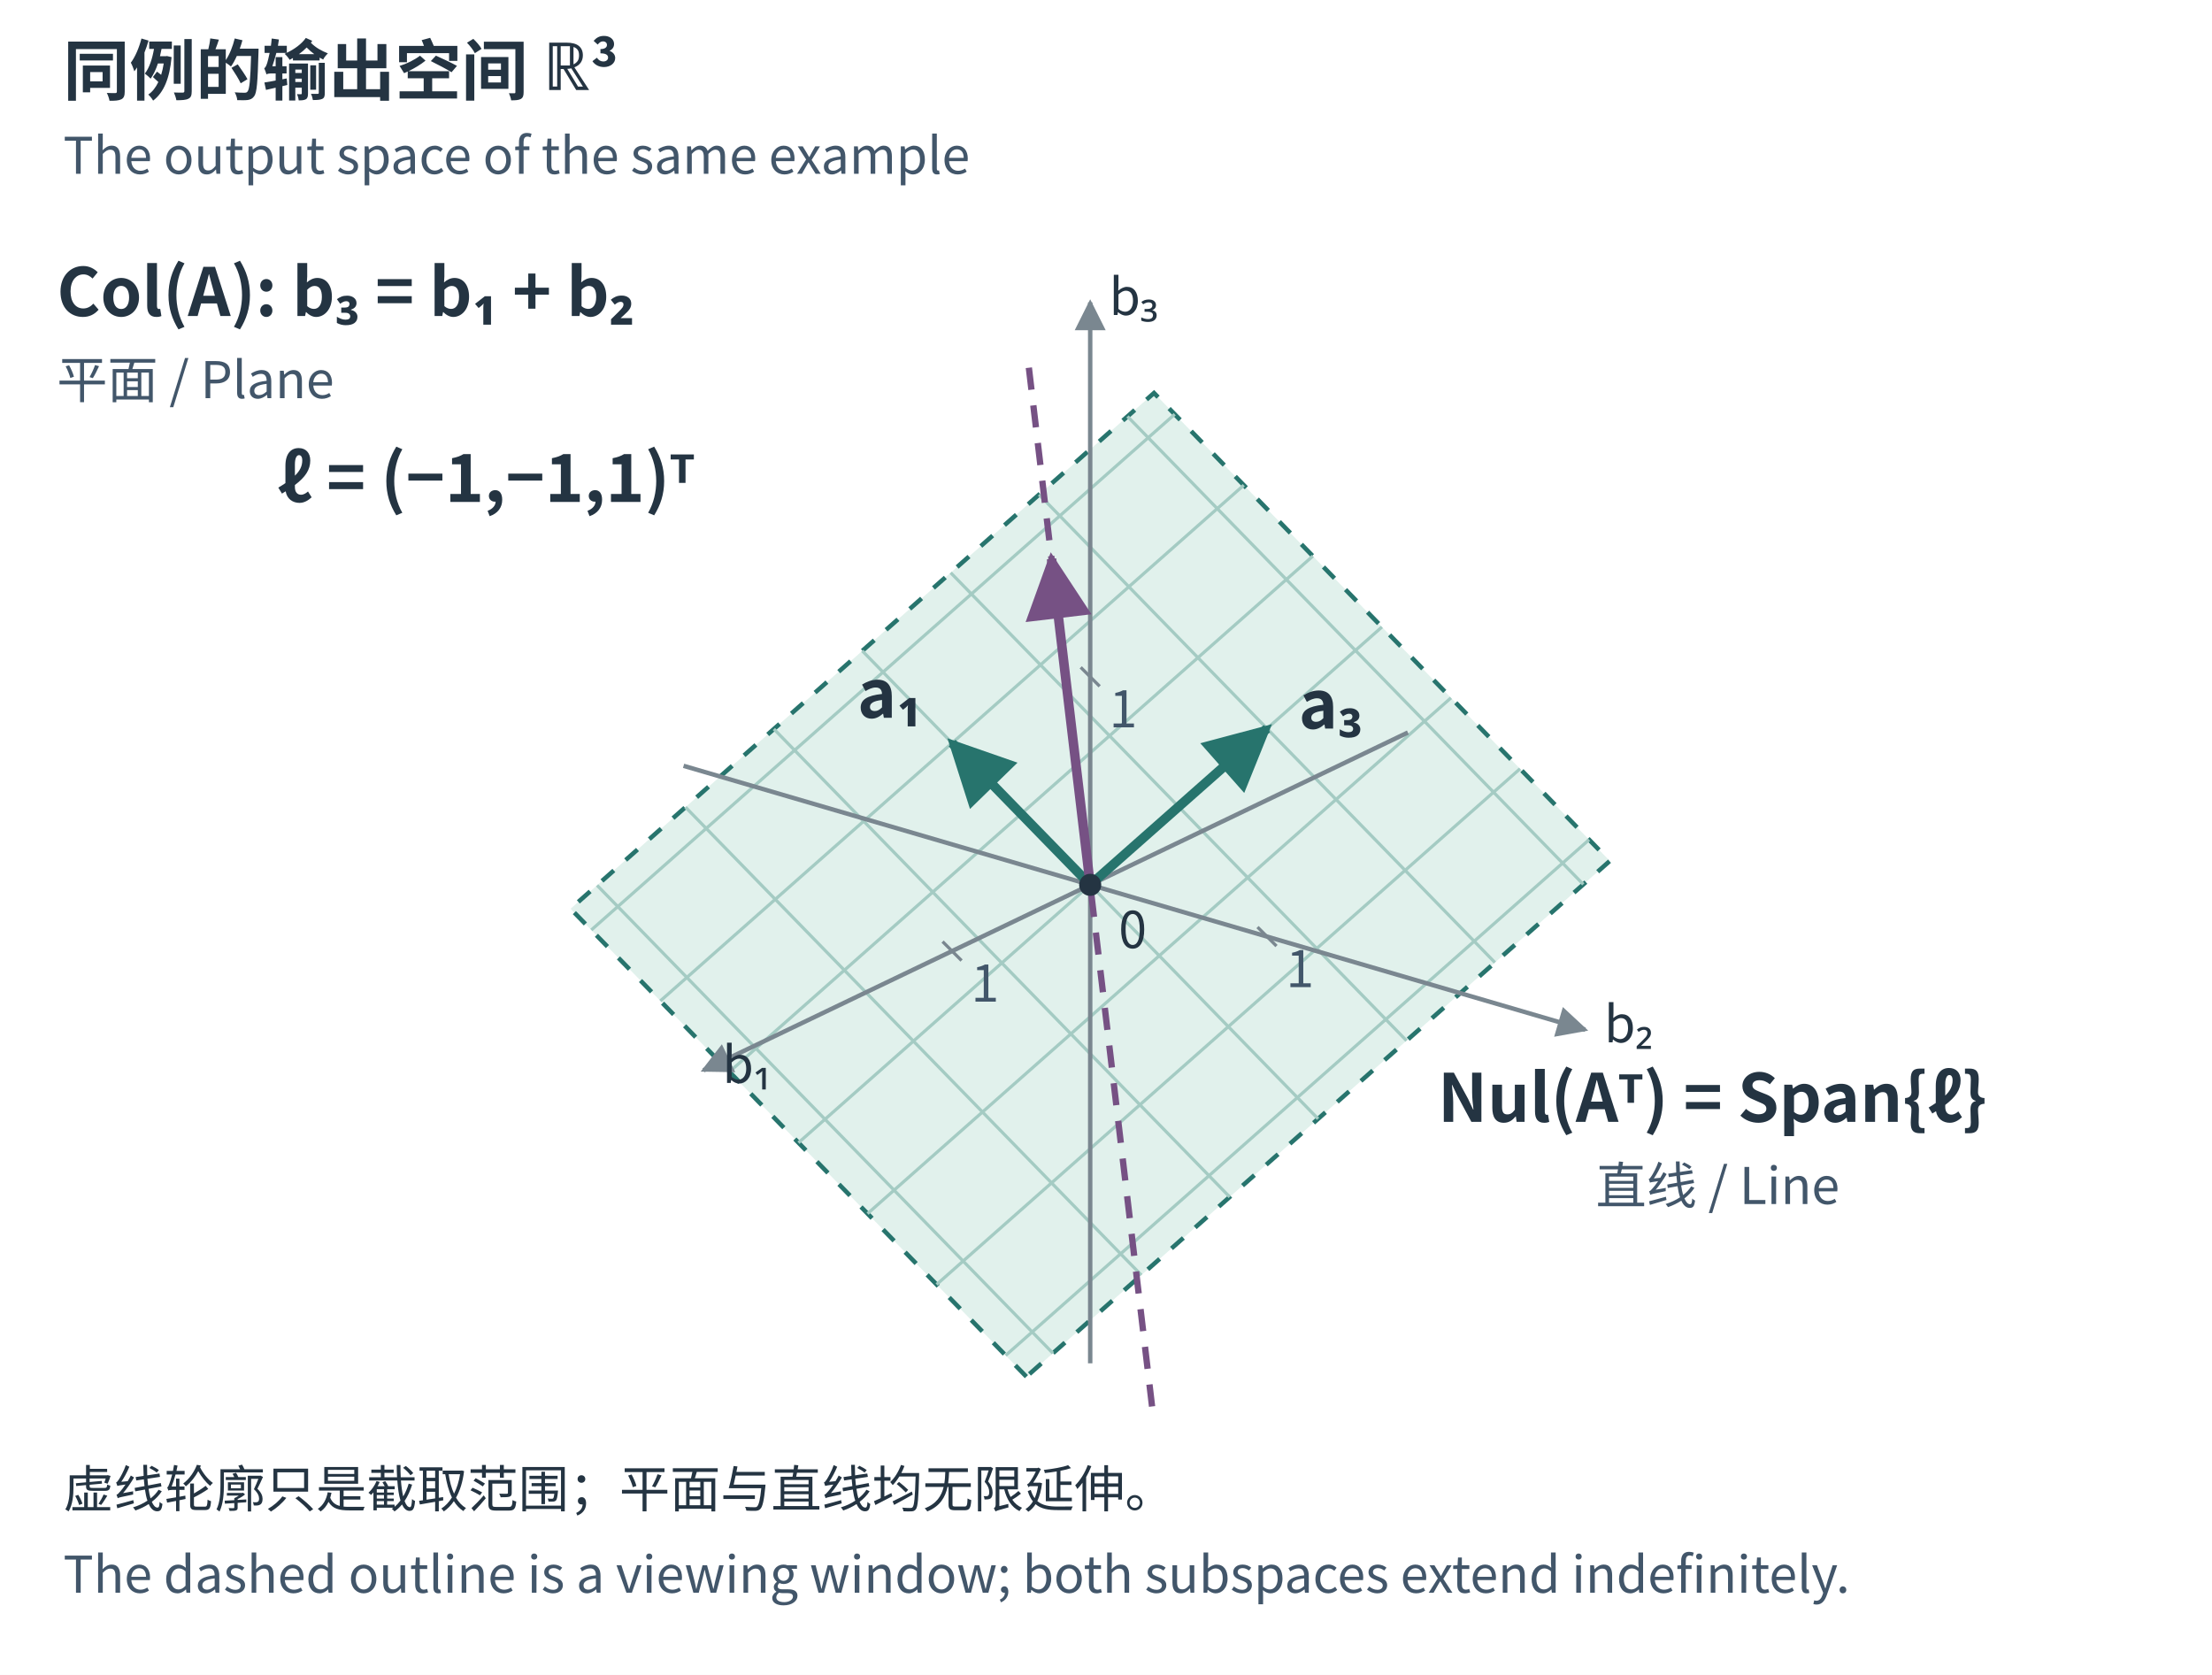
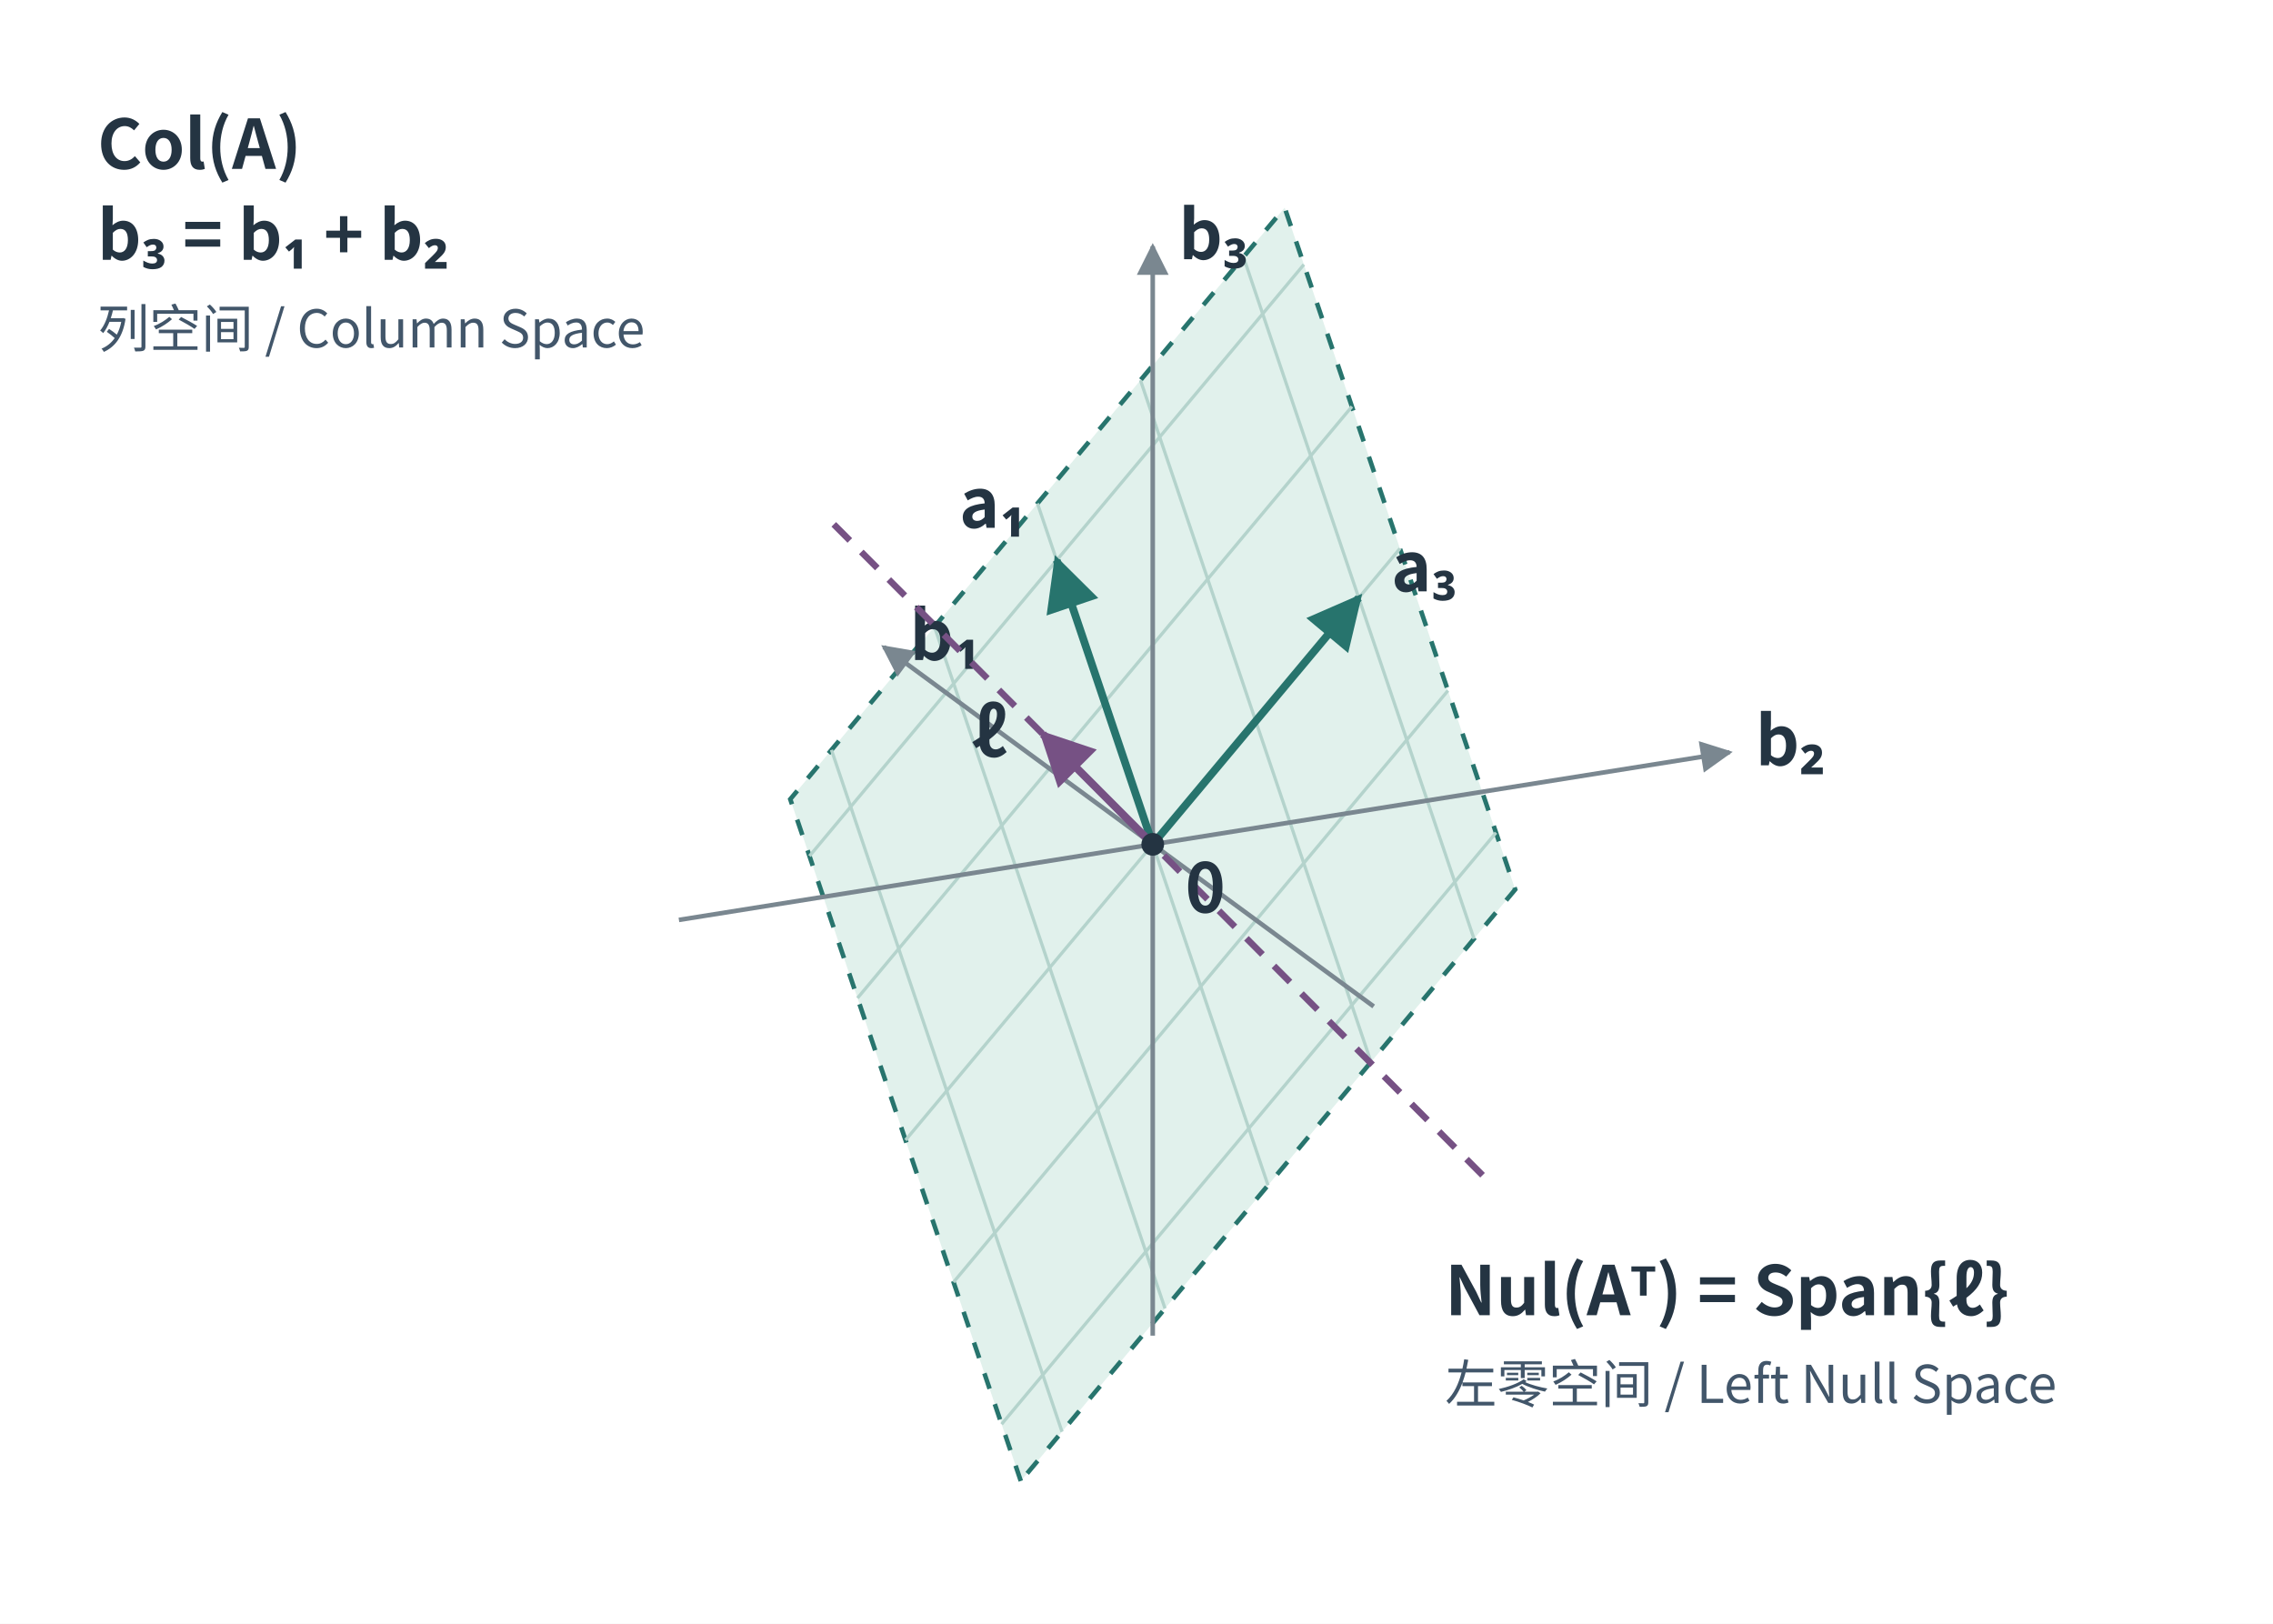
- <svg xmlns="http://www.w3.org/2000/svg" viewBox="0 0 700 530" role="img" aria-labelledby="title desc">
+ <svg xmlns="http://www.w3.org/2000/svg" viewBox="0 0 700 500" role="img" aria-labelledby="title desc">
  <defs>
    <marker id="arrow" viewBox="0 0 10 10" refX="9" refY="5" markerWidth="7" markerHeight="7" orient="auto-start-reverse">
      <path d="M0 0L10 5L0 10Z" fill="context-stroke" />
    </marker>
  </defs>
  <style>text{font-family:"Noto Sans CJK SC","Noto Sans",sans-serif;fill:#243442}.label{font-size:21px;font-weight:600}.small{font-size:16px}.math{font-size:25px}.en{font-size:16px;fill:#42566a}</style>
-   <rect width="700" height="530" fill="white" />
-   <text x="20" y="30" class="label">同例的输出空间 ℝ³</text>
-   <text x="20" y="55" class="en">The output space of the same example</text>
-   <polygon points="324.81,435.64 180.56,287.56 365.19,124.36 509.44,272.44" fill="#dcefe9" fill-opacity="0.85" stroke="#27746d" stroke-width="1.4" stroke-dasharray="5 5" />
-   <polyline points="318.25,428.91 502.88,265.71" fill="none" stroke="#a4cbc3" stroke-width="1" stroke-dasharray="" />
-   <polyline points="333.20,428.22 188.95,280.15" fill="none" stroke="#a4cbc3" stroke-width="1" stroke-dasharray="" />
-   <polyline points="296.40,406.47 481.03,243.27" fill="none" stroke="#a4cbc3" stroke-width="1" stroke-dasharray="" />
-   <polyline points="361.18,403.49 216.93,255.42" fill="none" stroke="#a4cbc3" stroke-width="1" stroke-dasharray="" />
-   <polyline points="274.54,384.04 459.17,220.83" fill="none" stroke="#a4cbc3" stroke-width="1" stroke-dasharray="" />
-   <polyline points="389.15,378.77 244.90,230.69" fill="none" stroke="#a4cbc3" stroke-width="1" stroke-dasharray="" />
-   <polyline points="252.68,361.60 437.32,198.40" fill="none" stroke="#a4cbc3" stroke-width="1" stroke-dasharray="" />
-   <polyline points="417.12,354.04 272.88,205.96" fill="none" stroke="#a4cbc3" stroke-width="1" stroke-dasharray="" />
-   <polyline points="230.83,339.17 415.46,175.96" fill="none" stroke="#a4cbc3" stroke-width="1" stroke-dasharray="" />
-   <polyline points="445.10,329.31 300.85,181.23" fill="none" stroke="#a4cbc3" stroke-width="1" stroke-dasharray="" />
-   <polyline points="208.97,316.73 393.60,153.53" fill="none" stroke="#a4cbc3" stroke-width="1" stroke-dasharray="" />
-   <polyline points="473.07,304.58 328.82,156.51" fill="none" stroke="#a4cbc3" stroke-width="1" stroke-dasharray="" />
-   <polyline points="187.12,294.29 371.75,131.09" fill="none" stroke="#a4cbc3" stroke-width="1" stroke-dasharray="" />
-   <polyline points="501.05,279.85 356.80,131.78" fill="none" stroke="#a4cbc3" stroke-width="1" stroke-dasharray="" />
-   <polyline points="445.54,231.79 222.61,338.68" fill="none" stroke="#7a8790" stroke-width="1.4" stroke-dasharray="" marker-end="url(#arrow)" />
-   <text x="228.606" y="342.685" class="small">b₁</text>
-   <polyline points="298.29,297.96 304.29,303.96" fill="none" stroke="#7a8790" stroke-width="1" stroke-dasharray="" />
-   <text x="307.288" y="316.959" class="en">1</text>
-   <polyline points="216.32,242.34 501.66,325.85" fill="none" stroke="#7a8790" stroke-width="1.4" stroke-dasharray="" marker-end="url(#arrow)" />
-   <text x="507.657" y="329.849" class="small">b₂</text>
-   <polyline points="397.95,293.37 403.95,299.37" fill="none" stroke="#7a8790" stroke-width="1" stroke-dasharray="" />
-   <text x="406.949" y="312.375" class="en">1</text>
-   <polyline points="345.00,431.41 345.00,95.68" fill="none" stroke="#7a8790" stroke-width="1.4" stroke-dasharray="" marker-end="url(#arrow)" />
-   <text x="351.0" y="99.676" class="small">b₃</text>
-   <polyline points="342.00,211.17 348.00,217.17" fill="none" stroke="#7a8790" stroke-width="1" stroke-dasharray="" />
-   <text x="351.0" y="230.17" class="en">1</text>
-   <polyline points="364.58,445.06 325.42,114.94" fill="none" stroke="#765184" stroke-width="2" stroke-dasharray="7 5" />
-   <polyline points="345.00,280.00 301.29,235.13" fill="none" stroke="#27746d" stroke-width="3" stroke-dasharray="" marker-end="url(#arrow)" />
-   <text x="271.288" y="227.129" class="label">a₁</text>
-   <polyline points="345.00,280.00 400.95,230.54" fill="none" stroke="#27746d" stroke-width="3" stroke-dasharray="" marker-end="url(#arrow)" />
-   <text x="410.949" y="230.545" class="label">a₃</text>
-   <polyline points="345.00,280.00 332.76,176.84" fill="none" stroke="#765184" stroke-width="3" stroke-dasharray="" marker-end="url(#arrow)" />
-   <text x="87.763" y="158.836" class="label">ℓ = (−1,−1,1)ᵀ</text>
-   <circle cx="345.0" cy="280.0" r="3.5" fill="#243442" />
-   <text x="354.0" y="300.0" class="small">0</text>
-   <text x="18" y="100" class="label">Col(A): b₃ = b₁ + b₂</text>
-   <text x="18" y="126" class="en">平面 / Plane</text>
-   <text x="455" y="355" class="label">Nul(Aᵀ) = Span{ℓ}</text>
-   <text x="505" y="381" class="en">直线 / Line</text>
-   <text x="20" y="477" class="small">虚线轮廓只是截取范围；平面与直线均无限延伸。</text>
-   <text x="20" y="504" class="en">The dashed outline is a viewing window; both subspaces extend indefinitely.</text>
+   <rect width="700" height="500" fill="white" />
+   <polygon id="column-plane" points="314.37,456.05 243.37,246.10 395.63,63.95 466.63,273.90" fill="#dcefe9" fill-opacity="0.85" stroke="#27746d" stroke-width="1.4" stroke-dasharray="5 5" />
+   <polyline points="308.45,438.55 460.71,256.40" fill="none" stroke="#b4d3cc" stroke-width="1" stroke-dasharray="" />
+   <polyline points="327.06,440.87 256.06,230.92" fill="none" stroke="#b4d3cc" stroke-width="1" stroke-dasharray="" />
+   <polyline points="293.66,394.81 445.92,212.66" fill="none" stroke="#b4d3cc" stroke-width="1" stroke-dasharray="" />
+   <polyline points="358.78,402.92 287.78,192.98" fill="none" stroke="#b4d3cc" stroke-width="1" stroke-dasharray="" />
+   <polyline points="278.87,351.08 431.13,168.92" fill="none" stroke="#b4d3cc" stroke-width="1" stroke-dasharray="" />
+   <polyline points="390.50,364.97 319.50,155.03" fill="none" stroke="#b4d3cc" stroke-width="1" stroke-dasharray="" />
+   <polyline points="264.08,307.34 416.34,125.19" fill="none" stroke="#b4d3cc" stroke-width="1" stroke-dasharray="" />
+   <polyline points="422.22,327.02 351.22,117.08" fill="none" stroke="#b4d3cc" stroke-width="1" stroke-dasharray="" />
+   <polyline points="249.29,263.60 401.55,81.45" fill="none" stroke="#b4d3cc" stroke-width="1" stroke-dasharray="" />
+   <polyline points="453.94,289.08 382.94,79.13" fill="none" stroke="#b4d3cc" stroke-width="1" stroke-dasharray="" />
+   <polyline points="423.04,309.91 272.17,199.24" fill="none" stroke="#7a8790" stroke-width="1.4" stroke-dasharray="" marker-end="url(#arrow)" />
+   <text x="280.167" y="203.245" class="label">b₁</text>
+   <polyline points="209.08,283.27 532.64,231.67" fill="none" stroke="#7a8790" stroke-width="1.4" stroke-dasharray="" marker-end="url(#arrow)" />
+   <text x="540.636" y="235.669" class="label">b₂</text>
+   <polyline points="355.00,411.29 355.00,75.82" fill="none" stroke="#7a8790" stroke-width="1.4" stroke-dasharray="" marker-end="url(#arrow)" />
+   <text x="363.0" y="79.82" class="label">b₃</text>
+   <polyline points="456.57,361.89 253.43,158.11" fill="none" stroke="#765184" stroke-width="2" stroke-dasharray="7 5" />
+   <path id="geometry-a1" data-world-vector="1,0,1" d="M355.00 260.00 L325.42 172.52" fill="none" stroke="#27746d" stroke-width="2.4" marker-end="url(#arrow)" />
+   <text x="295.417" y="162.523" class="label">a₁</text>
+   <path id="geometry-a3" data-world-vector="0,1,1" d="M355.00 260.00 L418.44 184.10" fill="none" stroke="#27746d" stroke-width="2.4" marker-end="url(#arrow)" />
+   <text x="428.442" y="182.103" class="label">a₃</text>
+   <path id="geometry-ell" data-world-vector="-1,-1,1" d="M355.00 260.00 L321.14 226.04" fill="none" stroke="#765184" stroke-width="2.4" marker-end="url(#arrow)" />
+   <text x="299.142" y="233.038" class="label">ℓ</text>
+   <circle cx="355.0" cy="260.0" r="3.5" fill="#243442" />
+   <text x="365.0" y="281.0" class="label">0</text>
+   <text x="30" y="52" class="label">Col(A)</text>
+   <text x="30" y="80" class="label">b₃ = b₁ + b₂</text>
+   <text x="30" y="107" class="en">列空间 / Column Space</text>
+   <text x="445" y="405" class="label">Nul(Aᵀ) = Span{ℓ}</text>
+   <text x="445" y="432" class="en">左零空间 / Left Null Space</text>
</svg>
